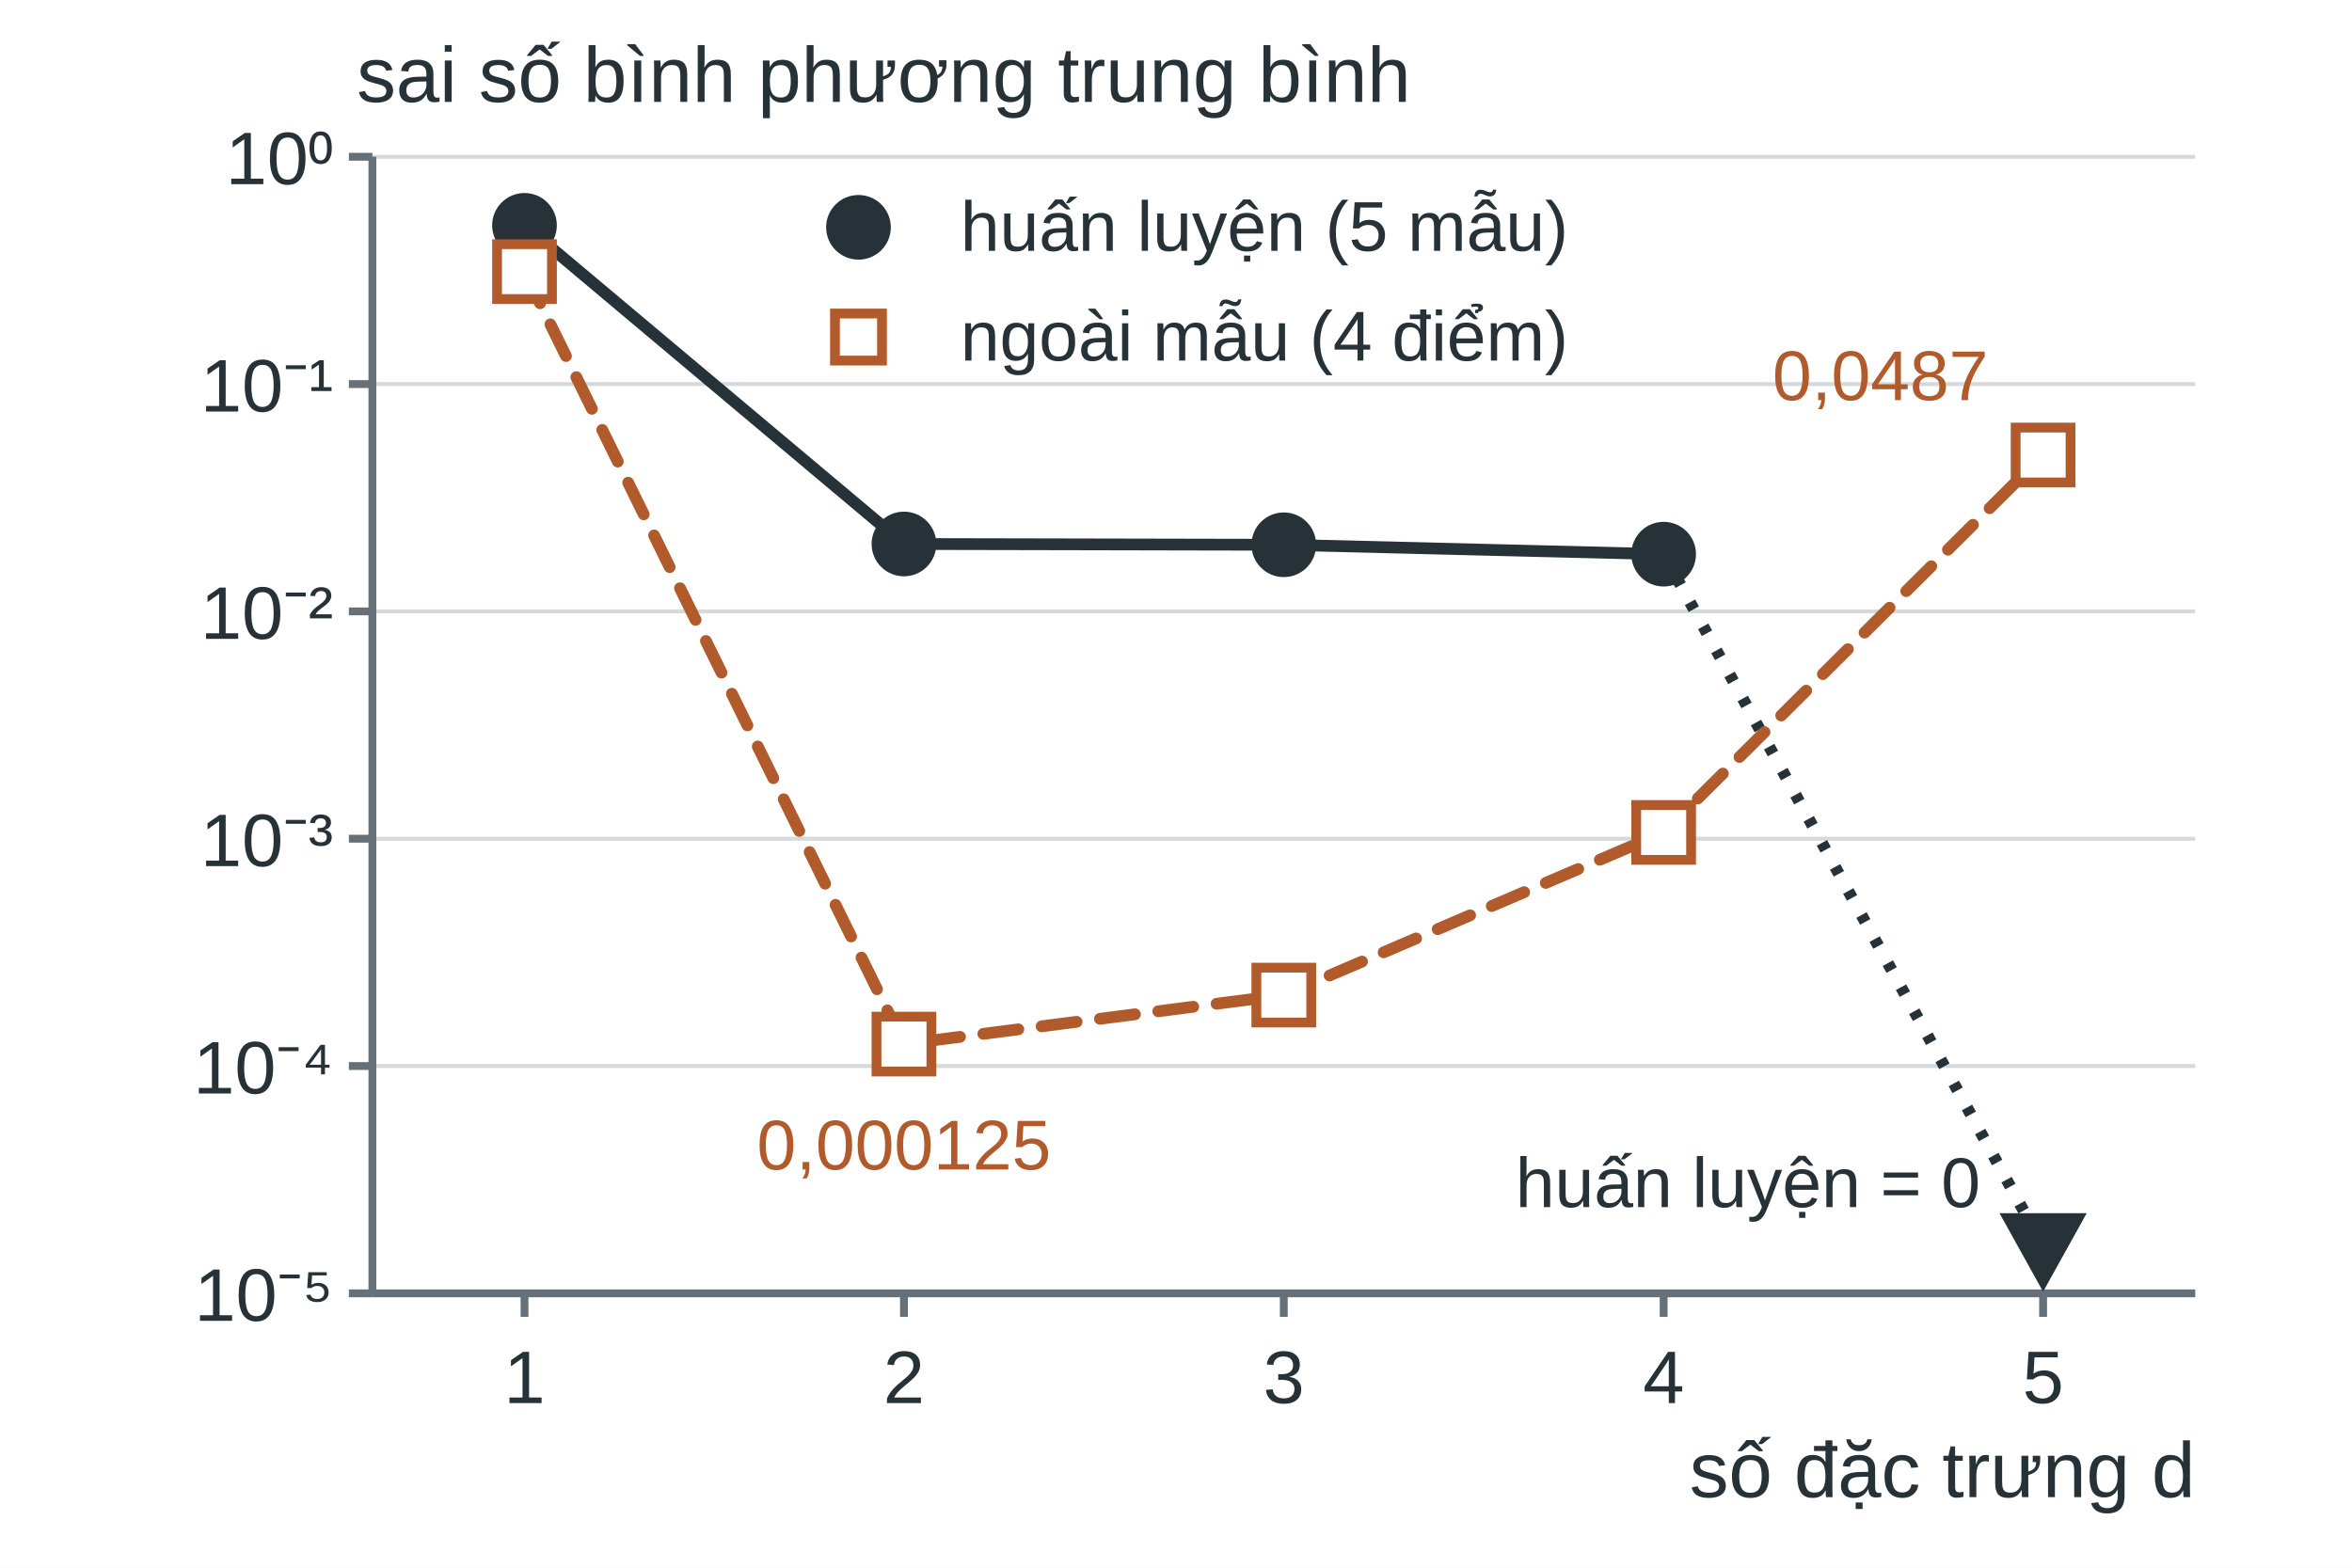
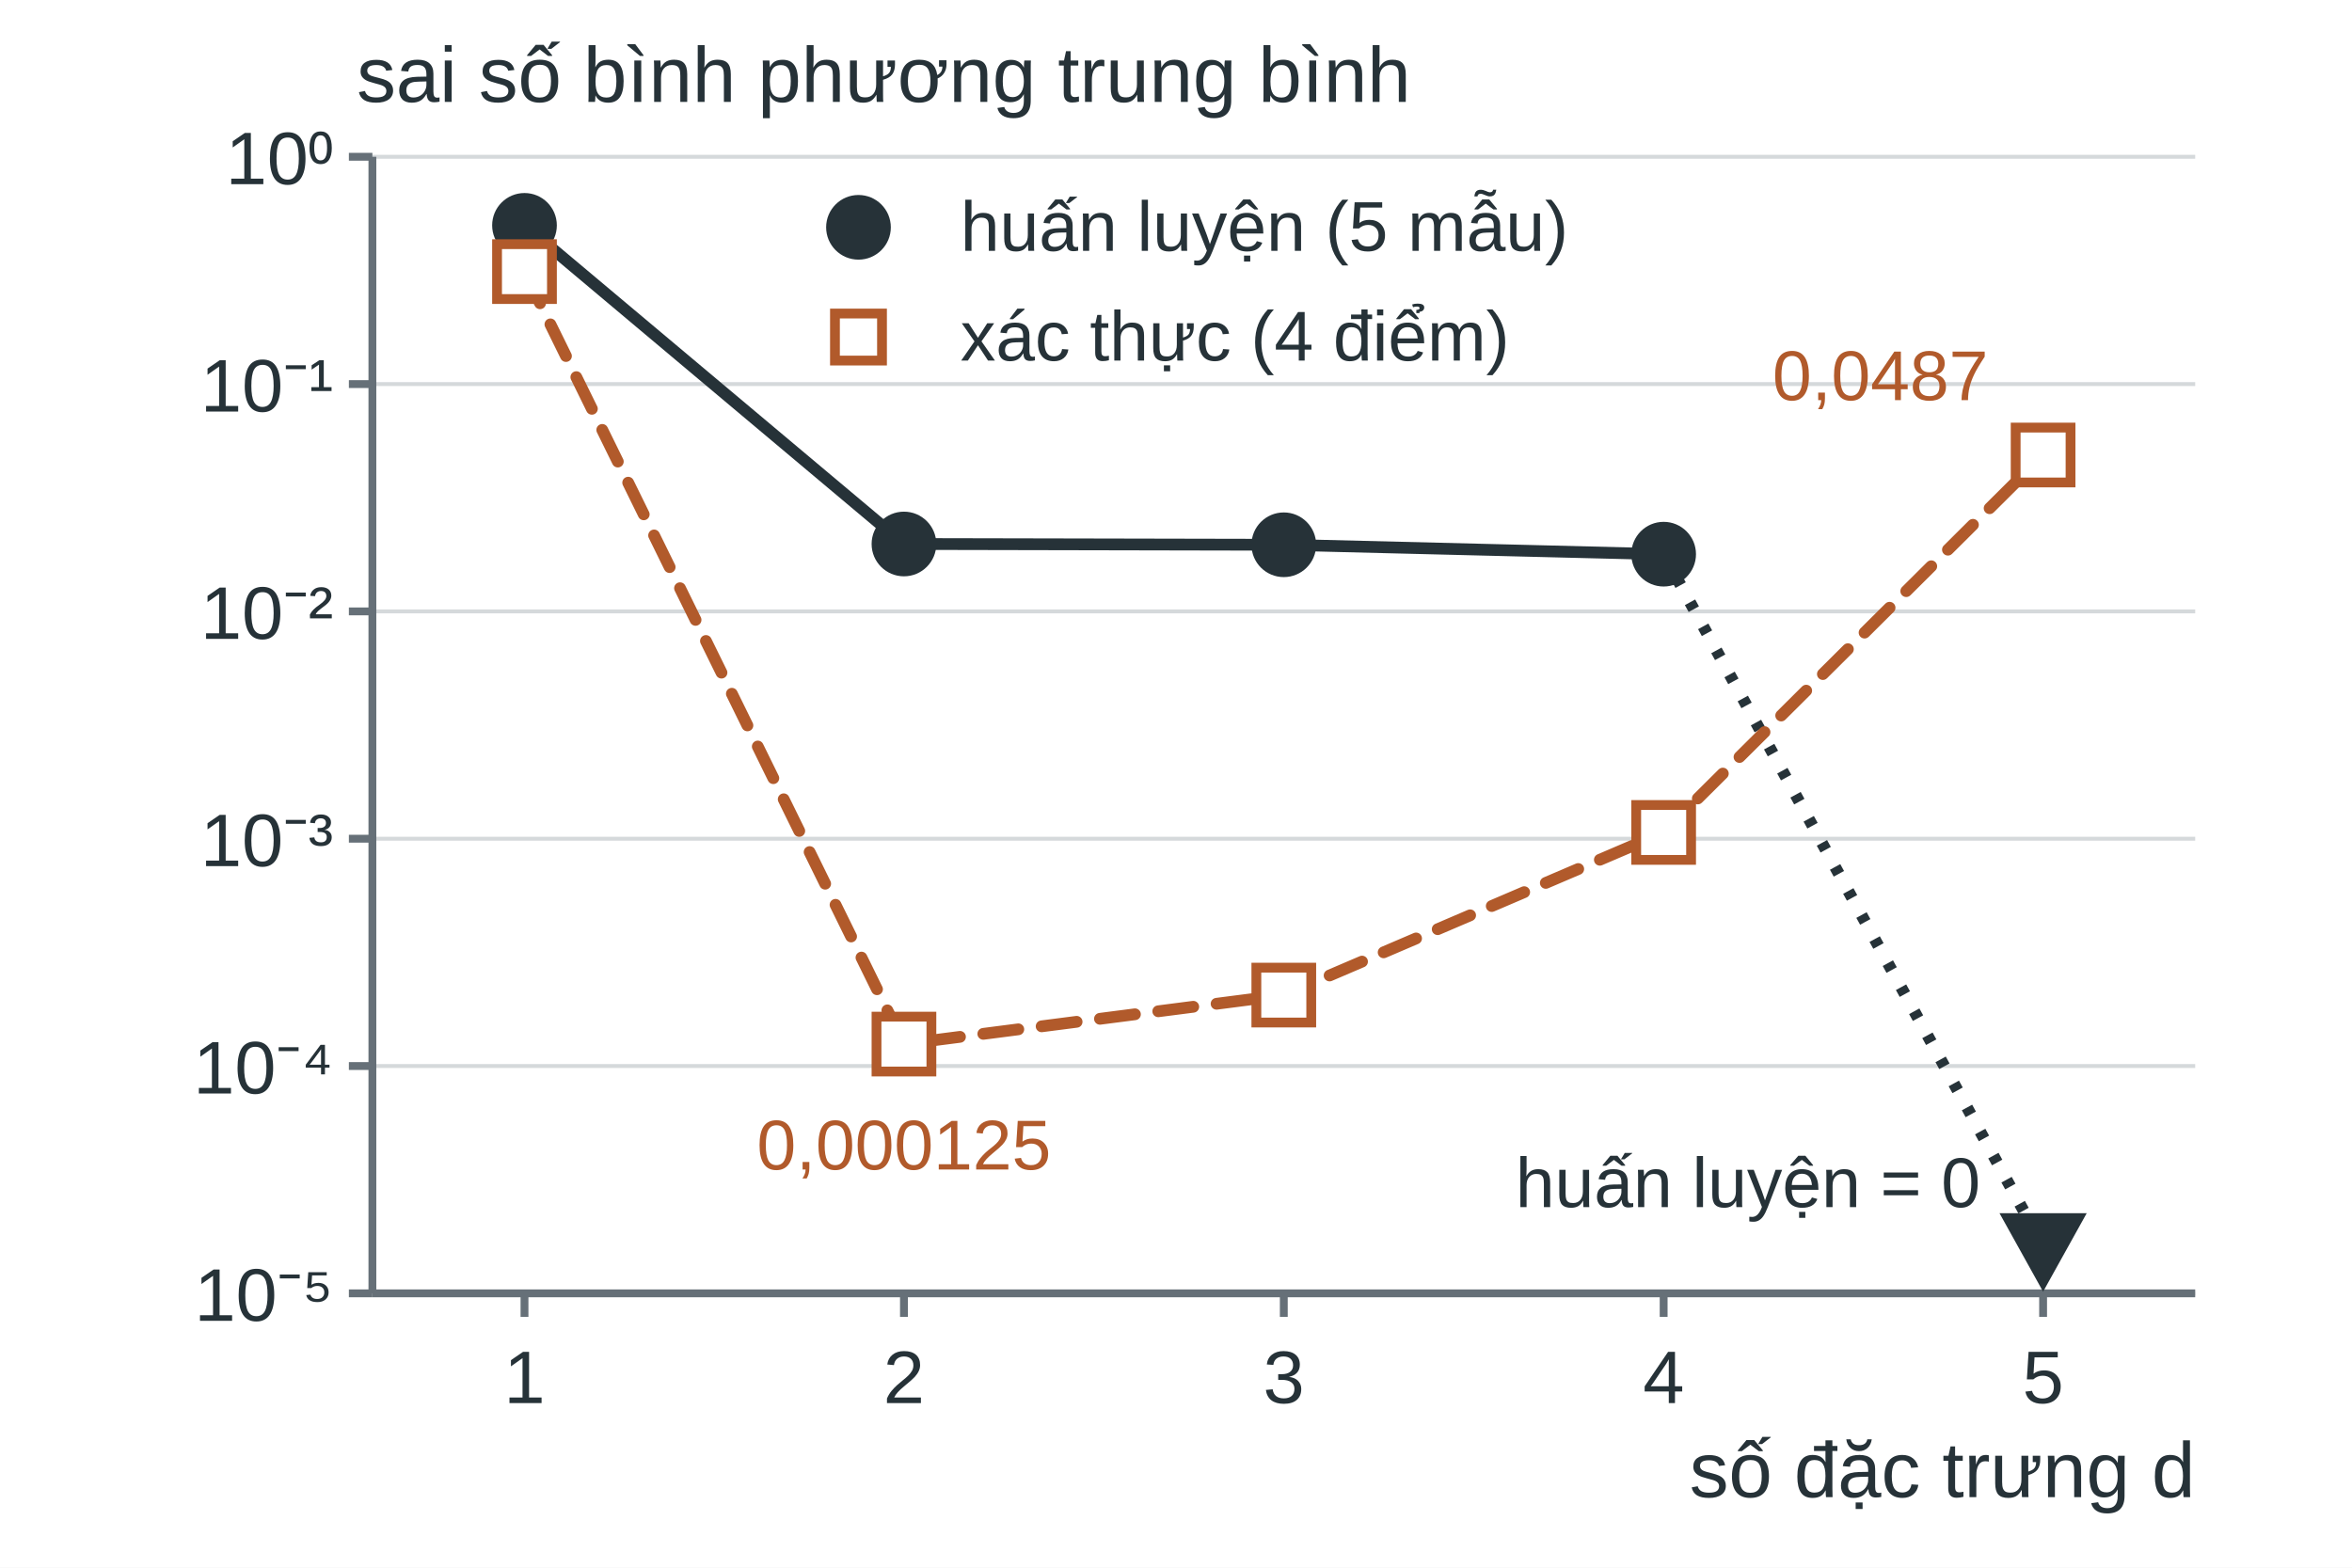
<svg xmlns="http://www.w3.org/2000/svg" width="600" height="400" viewBox="0 0 600 400" role="img" aria-labelledby="title desc">
  <rect width="100%" height="100%" fill="white" />
  <g font-family="Arial, Helvetica, sans-serif" font-size="20" fill="#263238">
    <line x1="95.0" y1="330.0" x2="560.0" y2="330.0" stroke="#d5d9db" stroke-width="1" />
    <line x1="89.0" y1="330.0" x2="95.0" y2="330.0" stroke="#667078" stroke-width="2" />
    <text x="85.0" y="337.0" text-anchor="end" font-size="19" fill="#263238">10⁻⁵</text>
    <line x1="95.0" y1="272.0" x2="560.0" y2="272.0" stroke="#d5d9db" stroke-width="1" />
    <line x1="89.0" y1="272.0" x2="95.0" y2="272.0" stroke="#667078" stroke-width="2" />
    <text x="85.0" y="279.0" text-anchor="end" font-size="19" fill="#263238">10⁻⁴</text>
    <line x1="95.0" y1="214.0" x2="560.0" y2="214.0" stroke="#d5d9db" stroke-width="1" />
    <line x1="89.0" y1="214.0" x2="95.0" y2="214.0" stroke="#667078" stroke-width="2" />
    <text x="85.0" y="221.0" text-anchor="end" font-size="19" fill="#263238">10⁻³</text>
    <line x1="95.0" y1="156.0" x2="560.0" y2="156.0" stroke="#d5d9db" stroke-width="1" />
    <line x1="89.0" y1="156.0" x2="95.0" y2="156.0" stroke="#667078" stroke-width="2" />
    <text x="85.0" y="163.0" text-anchor="end" font-size="19" fill="#263238">10⁻²</text>
    <line x1="95.0" y1="98.0" x2="560.0" y2="98.0" stroke="#d5d9db" stroke-width="1" />
    <line x1="89.0" y1="98.0" x2="95.0" y2="98.0" stroke="#667078" stroke-width="2" />
    <text x="85.0" y="105.0" text-anchor="end" font-size="19" fill="#263238">10⁻¹</text>
    <line x1="95.0" y1="40.0" x2="560.0" y2="40.0" stroke="#d5d9db" stroke-width="1" />
    <line x1="89.0" y1="40.0" x2="95.0" y2="40.0" stroke="#667078" stroke-width="2" />
    <text x="85.0" y="47.0" text-anchor="end" font-size="19" fill="#263238">10⁰</text>
    <line x1="133.8" y1="330.0" x2="133.8" y2="336.0" stroke="#667078" stroke-width="2" />
    <text x="133.8" y="358.0" text-anchor="middle" font-size="19" fill="#263238">1</text>
    <line x1="230.6" y1="330.0" x2="230.6" y2="336.0" stroke="#667078" stroke-width="2" />
    <text x="230.6" y="358.0" text-anchor="middle" font-size="19" fill="#263238">2</text>
    <line x1="327.5" y1="330.0" x2="327.5" y2="336.0" stroke="#667078" stroke-width="2" />
    <text x="327.5" y="358.0" text-anchor="middle" font-size="19" fill="#263238">3</text>
    <line x1="424.4" y1="330.0" x2="424.4" y2="336.0" stroke="#667078" stroke-width="2" />
    <text x="424.4" y="358.0" text-anchor="middle" font-size="19" fill="#263238">4</text>
    <line x1="521.2" y1="330.0" x2="521.2" y2="336.0" stroke="#667078" stroke-width="2" />
    <text x="521.2" y="358.0" text-anchor="middle" font-size="19" fill="#263238">5</text>
    <line x1="95.0" y1="330.0" x2="560.0" y2="330.0" stroke="#667078" stroke-width="2" />
    <line x1="95.0" y1="40.0" x2="95.0" y2="330.0" stroke="#667078" stroke-width="2" />
    <text x="560.0" y="382.0" text-anchor="end" font-size="20" fill="#263238">số đặc trưng d</text>
    <text x="91.0" y="26.0" text-anchor="start" font-size="20" fill="#263238">sai số bình phương trung bình</text>
    <polyline points="133.8,57.5 230.6,138.8 327.5,139.0 424.4,141.4" fill="none" stroke="#263238" stroke-width="3" stroke-linejoin="round" stroke-linecap="round" />
    <line x1="424.4" y1="141.4" x2="521.2" y2="318.0" stroke="#263238" stroke-width="3" stroke-dasharray="2 5" />
    <circle cx="133.8" cy="57.5" r="7" fill="#263238" stroke="#263238" stroke-width="2.5" />
    <circle cx="230.6" cy="138.8" r="7" fill="#263238" stroke="#263238" stroke-width="2.5" />
    <circle cx="327.5" cy="139.0" r="7" fill="#263238" stroke="#263238" stroke-width="2.5" />
    <circle cx="424.4" cy="141.4" r="7" fill="#263238" stroke="#263238" stroke-width="2.5" />
    <path d="M512.2 310.8 L530.2 310.8 L521.2 327.0 Z" fill="#263238" stroke="#263238" stroke-width="2.5" />
    <text x="505.2" y="308.0" text-anchor="end" font-size="18" fill="#263238">huấn luyện = 0</text>
    <polyline points="133.8,69.3 230.6,266.4 327.5,253.9 424.4,212.4 521.2,116.1" fill="none" stroke="#B15A2B" stroke-width="3" stroke-linejoin="round" stroke-linecap="round" stroke-dasharray="9 6" />
    <rect x="126.8" y="62.3" width="14" height="14" fill="white" stroke="#B15A2B" stroke-width="2.5" />
    <rect x="223.6" y="259.4" width="14" height="14" fill="white" stroke="#B15A2B" stroke-width="2.5" />
    <rect x="320.5" y="246.9" width="14" height="14" fill="white" stroke="#B15A2B" stroke-width="2.5" />
    <rect x="417.4" y="205.4" width="14" height="14" fill="white" stroke="#B15A2B" stroke-width="2.5" />
    <rect x="514.2" y="109.1" width="14" height="14" fill="white" stroke="#B15A2B" stroke-width="2.5" />
    <text x="230.6" y="298.4" text-anchor="middle" font-size="18" fill="#B15A2B">0,000125</text>
    <text x="507.2" y="102.1" text-anchor="end" font-size="18" fill="#B15A2B">0,0487</text>
    <circle cx="219.0" cy="58.0" r="7" fill="#263238" stroke="#263238" stroke-width="2.5" />
    <text x="245.0" y="64.0" text-anchor="start" font-size="18" fill="#263238">huấn luyện (5 mẫu)</text>
    <rect x="213.0" y="80.0" width="12" height="12" fill="white" stroke="#B15A2B" stroke-width="2.5" />
-     <text x="245.0" y="92.0" text-anchor="start" font-size="18" fill="#263238">ngoài mẫu (4 điểm)</text>
+     <text x="245.0" y="92.0" text-anchor="start" font-size="18" fill="#263238">xác thực (4 điểm)</text>
  </g>
</svg>
